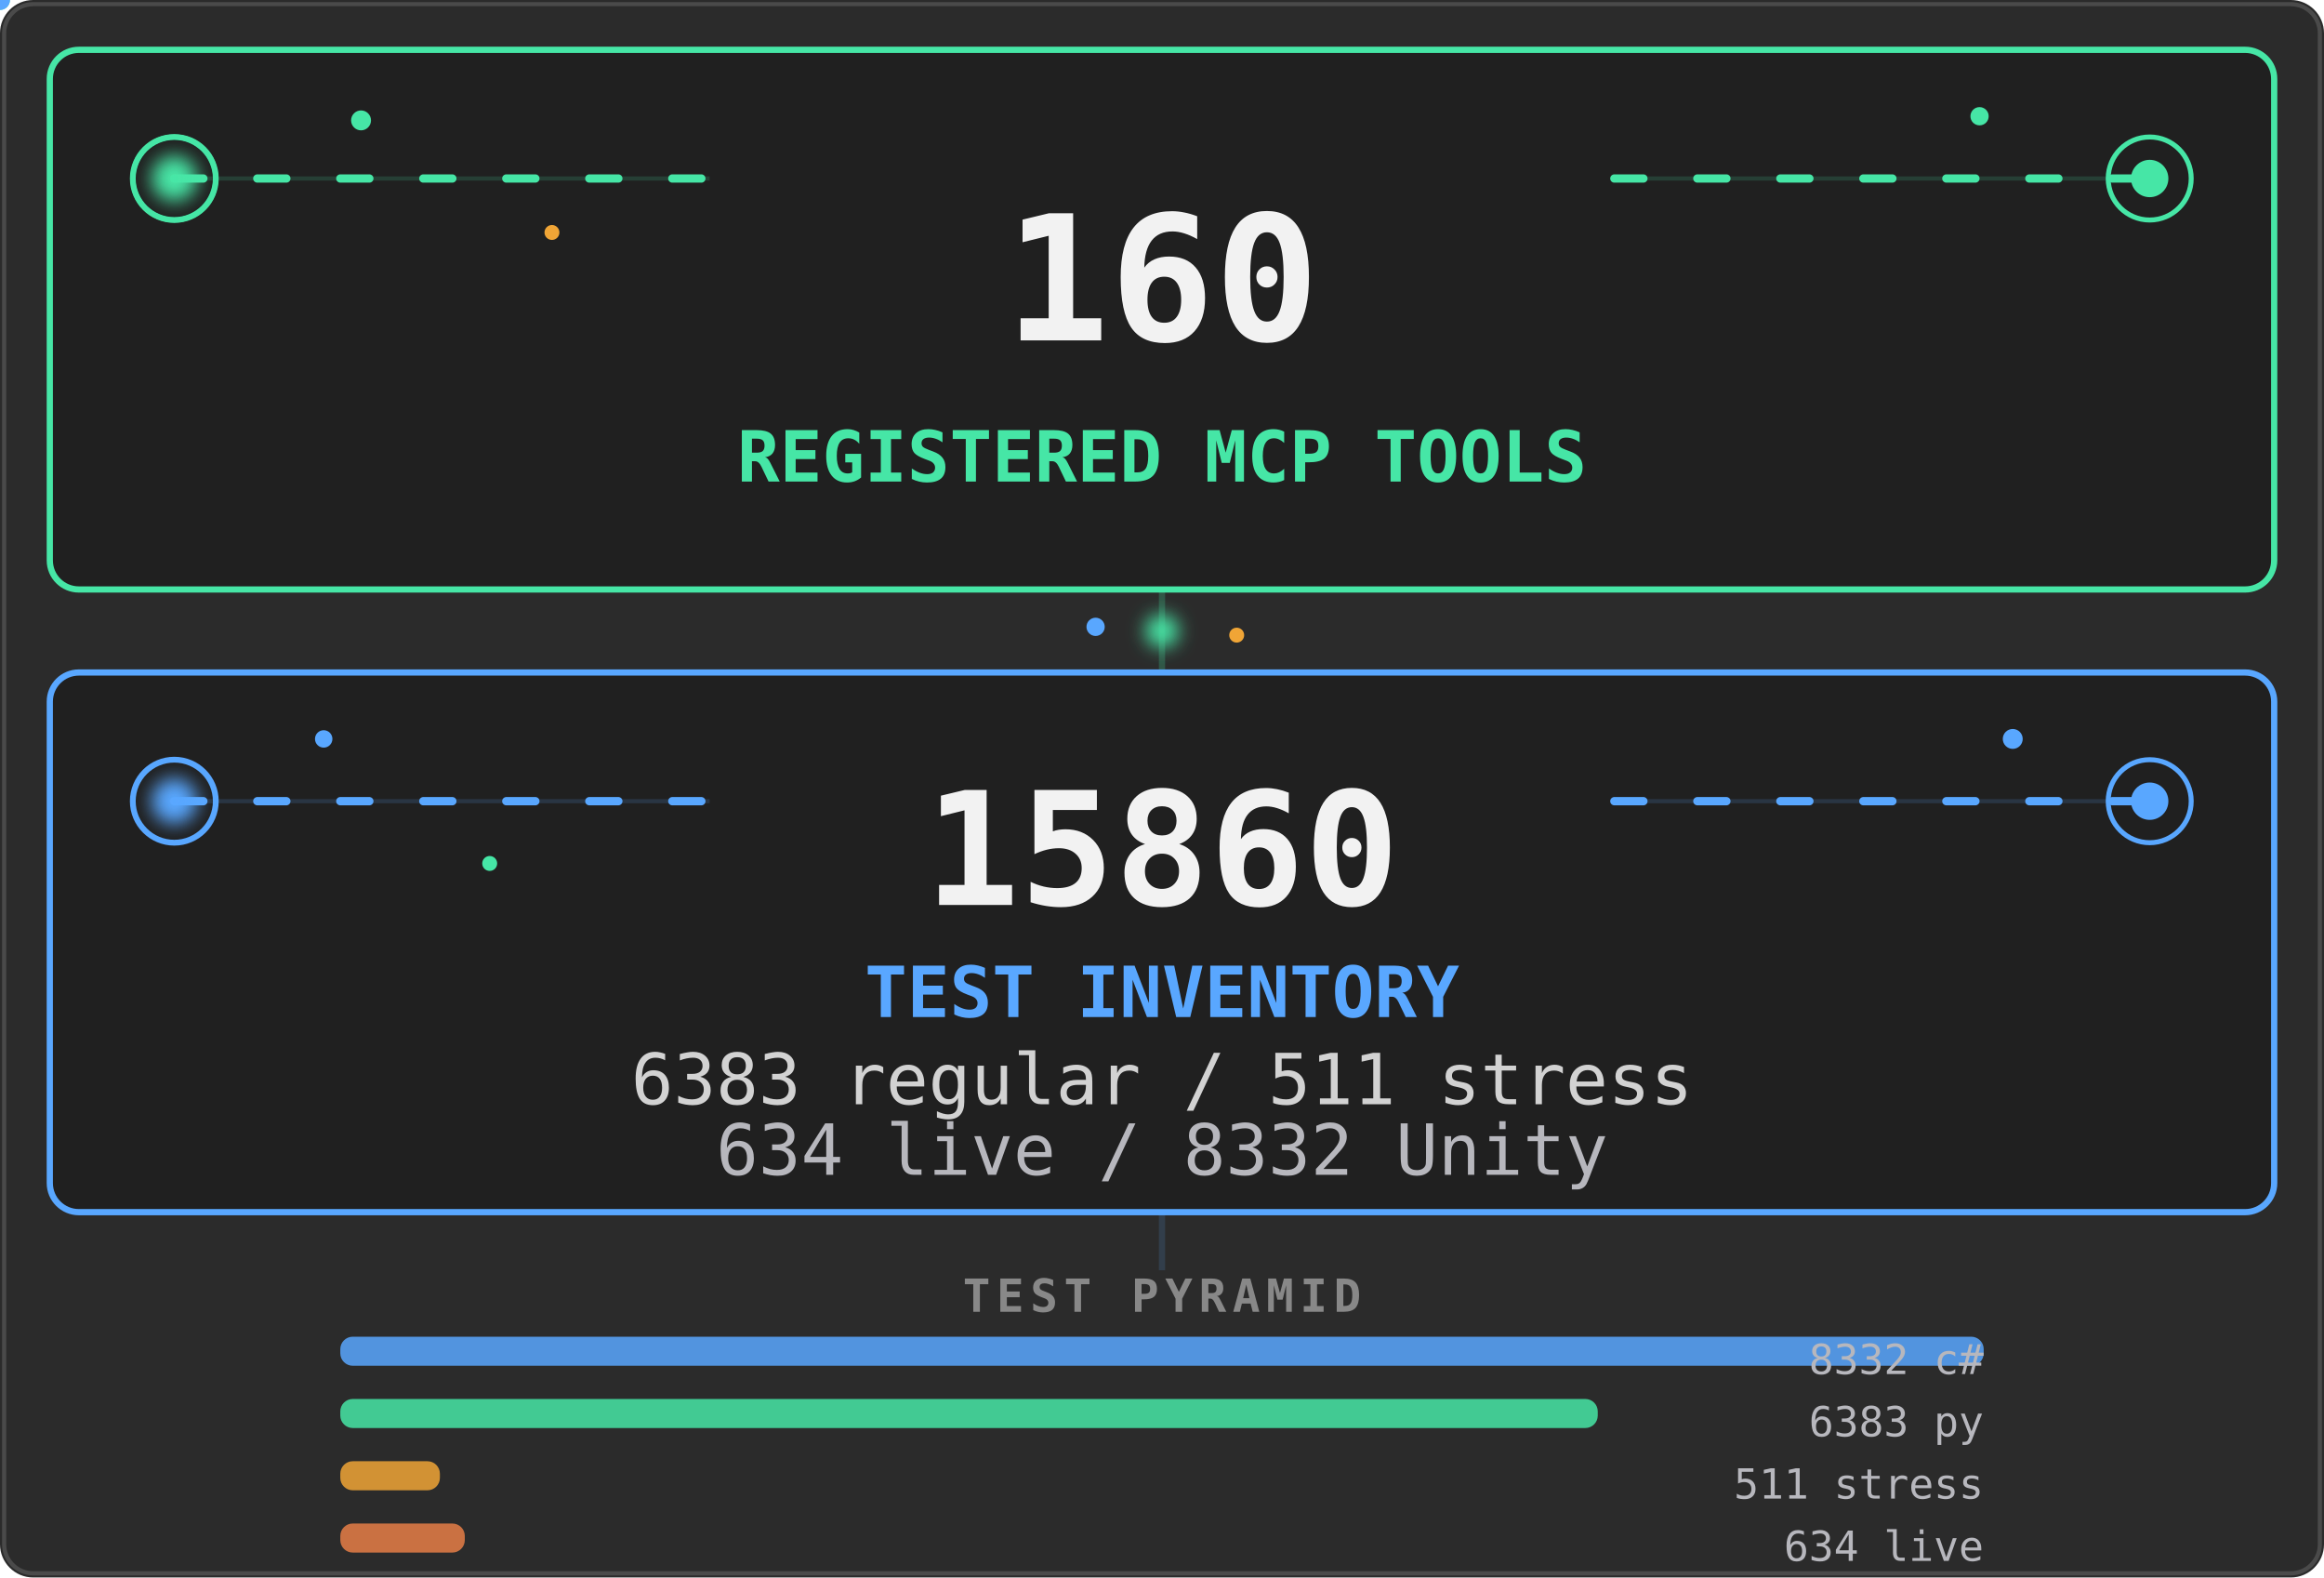
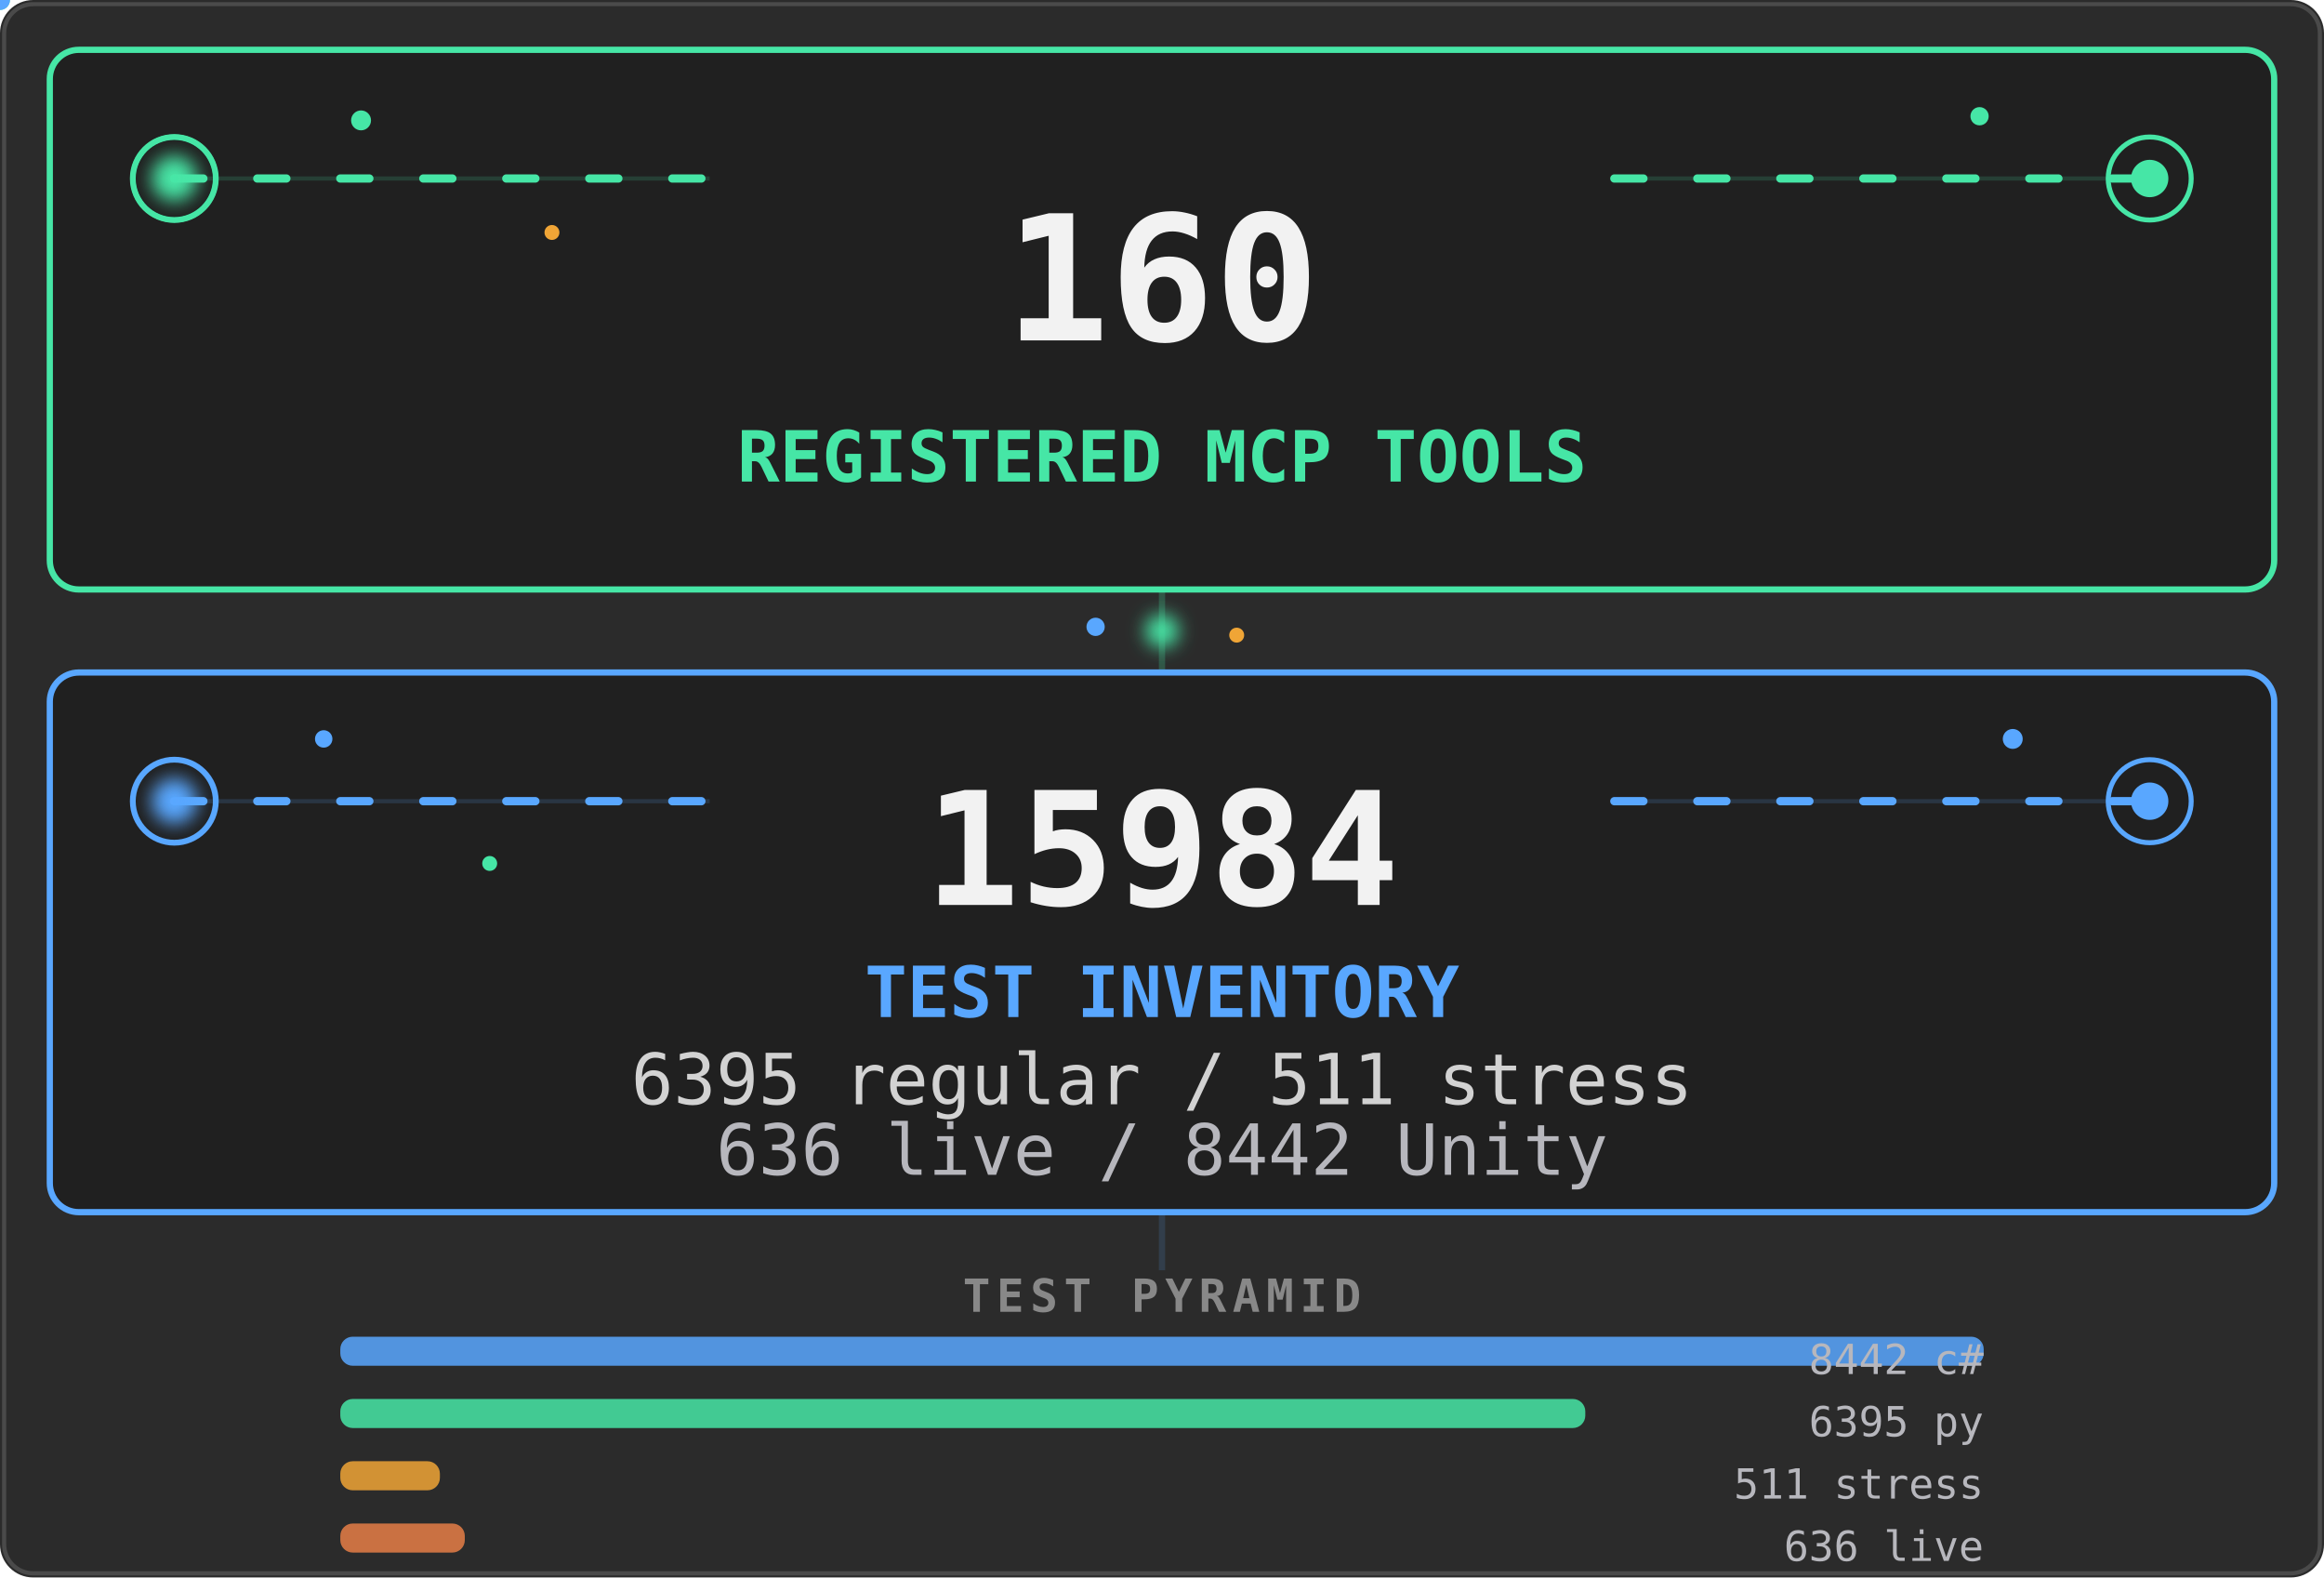
<svg xmlns="http://www.w3.org/2000/svg" viewBox="0 0 560 380" width="560" height="380" role="img" aria-labelledby="stats-title stats-desc">
  <defs>
    <filter id="stats-core-glow" x="-80%" y="-80%" width="260%" height="260%">
      <feGaussianBlur stdDeviation="2.2" />
    </filter>
    <clipPath id="stats-tools-clip">
      <rect x="12" y="12" width="536" height="130" rx="7" />
    </clipPath>
    <clipPath id="stats-tests-clip">
      <rect x="12" y="162" width="536" height="130" rx="7" />
    </clipPath>
    <linearGradient id="stats-tools-scan" x1="0" y1="0" x2="1" y2="0">
      <stop offset="0" stop-color="#46e6a6" stop-opacity="0" />
      <stop offset=".5" stop-color="#46e6a6" stop-opacity=".2" />
      <stop offset="1" stop-color="#46e6a6" stop-opacity="0" />
    </linearGradient>
    <linearGradient id="stats-tests-scan" x1="0" y1="0" x2="1" y2="0">
      <stop offset="0" stop-color="#59a7ff" stop-opacity="0" />
      <stop offset=".5" stop-color="#59a7ff" stop-opacity=".18" />
      <stop offset="1" stop-color="#59a7ff" stop-opacity="0" />
    </linearGradient>
  </defs>
  <style>
    .stats-card {
      fill: #202020;
      stroke-width: 1.5;
    }
    .stats-aura {
      transform-box: fill-box;
      transform-origin: center;
      animation: stats-aura-breathe 4.2s ease-in-out infinite;
    }
    .stats-aura-tests { animation-delay: -2.1s; }
    .stats-flow {
      fill: none;
      stroke-width: 2;
      stroke-linecap: round;
      stroke-dasharray: 7 13;
      animation: stats-flow 3.8s linear infinite;
    }
    .stats-flow-tests {
      animation-delay: -1.9s;
      animation-duration: 4.4s;
    }
    .stats-ring {
      fill: none;
      transform-box: fill-box;
      transform-origin: center;
      animation: stats-ring-life 3.2s ease-out infinite;
    }
    .stats-ring-mid { animation-delay: -1.05s; }
    .stats-ring-late { animation-delay: -2.1s; }
    .stats-ring-tests { animation-duration: 3.7s; }
    .stats-core {
      transform-box: fill-box;
      transform-origin: center;
      animation: stats-core-life 2.8s ease-in-out infinite;
    }
    .stats-core-tests {
      animation-delay: -1.4s;
      animation-duration: 3.2s;
    }
    .stats-scan {
      animation: stats-scan-yoyo 5.4s ease-in-out infinite alternate;
    }
    .stats-scan-tests {
      animation-delay: -2.7s;
      animation-duration: 6.2s;
    }
    .stats-spore {
      transform-box: fill-box;
      transform-origin: center;
      animation: stats-spore-drift 5.1s ease-in-out infinite alternate;
    }
    .stats-spore-b { animation-delay: -1.7s; animation-duration: 6.3s; }
    .stats-spore-c { animation-delay: -3.4s; animation-duration: 4.7s; }
    .stats-spore-phase-1 { animation-delay: -.6s; animation-duration: 5.5s; }
    .stats-spore-phase-2 { animation-delay: -1.3s; animation-duration: 4.8s; }
    .stats-spore-phase-3 { animation-delay: -2.2s; animation-duration: 6s; }
    .stats-spore-phase-4 { animation-delay: -3.1s; animation-duration: 5.2s; }
    .stats-spore-phase-5 { animation-delay: -4s; animation-duration: 6.6s; }
    .stats-spore-phase-6 { animation-delay: -4.8s; animation-duration: 5.8s; }
    .stats-bridge {
      transform-box: fill-box;
      transform-origin: center;
      animation: stats-bridge-life 3.6s ease-in-out infinite;
    }
    .motion-particle { pointer-events: none; }
    @keyframes stats-aura-breathe {
      0%, 100% { opacity: .07; transform: scale(.985); }
      50% { opacity: .2; transform: scale(1.015); }
    }
    @keyframes stats-flow {
      from { stroke-dashoffset: 0; }
      to { stroke-dashoffset: -40; }
    }
    @keyframes stats-ring-life {
      0% { opacity: .7; transform: scale(.45); }
      72%, 100% { opacity: 0; transform: scale(1.85); }
    }
    @keyframes stats-core-life {
      0%, 100% { opacity: .8; transform: scale(.86); }
      50% { opacity: 1; transform: scale(1.12); }
    }
    @keyframes stats-scan-yoyo {
      0% { opacity: 0; transform: translateX(-76px); }
      16%, 84% { opacity: .8; }
      100% { opacity: 0; transform: translateX(596px); }
    }
    @keyframes stats-spore-drift {
      0% { opacity: .2; transform: translate(-5px, 4px) scale(.72); }
      48% { opacity: .72; transform: translate(4px, -5px) scale(1.12); }
      100% { opacity: .3; transform: translate(9px, 3px) scale(.84); }
    }
    @keyframes stats-bridge-life {
      0%, 100% { opacity: .38; transform: scale(.82); }
      50% { opacity: 1; transform: scale(1.12); }
    }
    @media (prefers-reduced-motion: reduce) {
      .stats-aura, .stats-flow, .stats-ring, .stats-core,
      .stats-scan, .stats-spore, .stats-bridge {
        animation: none !important;
      }
      .stats-aura { opacity: .1; }
      .stats-flow { stroke-dasharray: none; opacity: .42; }
      .stats-ring { opacity: .18; }
      .stats-core { opacity: 1; }
      .stats-scan, .motion-particle { display: none; }
      .stats-spore { opacity: .3; }
      .stats-bridge { opacity: .75; }
    }
  </style>
  <rect width="560" height="380" rx="8" fill="#2b2b2b" />
  <rect x="1" y="1" width="558" height="378" rx="7" fill="none" stroke="#4a4a4a" />
  <path d="M280 142V162" stroke="#46e6a6" stroke-width="1.5" opacity=".22" />
  <circle class="stats-bridge" cx="280" cy="152" r="4" fill="#46e6a6" filter="url(#stats-core-glow)" />
  <circle class="stats-spore stats-spore-b stats-spore-phase-1" cx="264" cy="151" r="2.2" fill="#59a7ff" />
  <circle class="stats-spore stats-spore-c stats-spore-phase-2" cx="298" cy="153" r="1.8" fill="#f0a536" />
  <rect class="stats-aura" x="12" y="12" width="536" height="130" rx="7" fill="#46e6a6" />
  <rect class="stats-card" x="12" y="12" width="536" height="130" rx="7" stroke="#46e6a6" />
  <g clip-path="url(#stats-tools-clip)">
    <rect class="stats-scan" x="-70" y="12" width="74" height="130" fill="url(#stats-tools-scan)" />
  </g>
  <path d="M42 43H171M389 43H518" stroke="#46e6a6" opacity=".16" />
  <path class="stats-flow" d="M42 43H171M389 43H518" stroke="#46e6a6" />
  <g aria-hidden="true">
    <circle class="stats-ring" cx="42" cy="43" r="10" stroke="#46e6a6" stroke-width="1.4" />
    <circle class="stats-ring stats-ring-mid" cx="42" cy="43" r="10" stroke="#46e6a6" stroke-width="1.2" />
    <circle class="stats-ring stats-ring-late" cx="518" cy="43" r="10" stroke="#46e6a6" stroke-width="1.2" />
    <circle class="stats-core" cx="42" cy="43" r="5.5" fill="#46e6a6" filter="url(#stats-core-glow)" />
    <circle class="stats-core" cx="518" cy="43" r="4.5" fill="#46e6a6" />
    <circle class="stats-spore" cx="87" cy="29" r="2.4" fill="#46e6a6" />
    <circle class="stats-spore stats-spore-b stats-spore-phase-3" cx="133" cy="56" r="1.8" fill="#f0a536" />
    <circle class="stats-spore stats-spore-c stats-spore-phase-4" cx="477" cy="28" r="2.2" fill="#46e6a6" />
    <g class="motion-particle">
      <circle r="2.4" fill="#46e6a6">
        <animateMotion dur="4.8s" begin="-1.3s" repeatCount="indefinite" path="M42 43H171" />
        <animate attributeName="opacity" values="0;.9;.9;0" dur="4.8s" begin="-1.3s" repeatCount="indefinite" />
      </circle>
    </g>
    <g class="motion-particle">
      <circle r="2" fill="#46e6a6">
        <animateMotion dur="5.6s" begin="-4.1s" repeatCount="indefinite" path="M389 43H518" />
        <animate attributeName="opacity" values="0;.75;.75;0" dur="5.6s" begin="-4.1s" repeatCount="indefinite" />
      </circle>
    </g>
  </g>
  <g font-family="ui-monospace, SFMono-Regular, Menlo, Consolas, monospace">
    <text x="280" y="82" text-anchor="middle" fill="#f2f2f2" font-size="42" data-biome-marker="TOOLS" font-weight="700" data-mobile-critical="true">160</text>
    <text x="280" y="116" text-anchor="middle" fill="#46e6a6" font-size="17" font-weight="700" data-mobile-critical="true">REGISTERED MCP TOOLS</text>
  </g>
  <rect class="stats-aura stats-aura-tests" x="12" y="162" width="536" height="130" rx="7" fill="#59a7ff" />
  <rect class="stats-card stats-card-tests" x="12" y="162" width="536" height="130" rx="7" stroke="#59a7ff" />
  <g clip-path="url(#stats-tests-clip)">
    <rect class="stats-scan stats-scan-tests" x="-70" y="162" width="74" height="130" fill="url(#stats-tests-scan)" />
  </g>
  <path d="M42 193H171M389 193H518" stroke="#59a7ff" opacity=".16" />
  <path class="stats-flow stats-flow-tests" d="M42 193H171M389 193H518" stroke="#59a7ff" />
  <g aria-hidden="true">
    <circle class="stats-ring stats-ring-tests" cx="42" cy="193" r="10" stroke="#59a7ff" stroke-width="1.4" />
    <circle class="stats-ring stats-ring-mid stats-ring-tests" cx="518" cy="193" r="10" stroke="#59a7ff" stroke-width="1.2" />
    <circle class="stats-core stats-core-tests" cx="42" cy="193" r="5.5" fill="#59a7ff" filter="url(#stats-core-glow)" />
    <circle class="stats-core stats-core-tests" cx="518" cy="193" r="4.5" fill="#59a7ff" />
    <circle class="stats-spore stats-spore-c stats-spore-phase-5" cx="78" cy="178" r="2.1" fill="#59a7ff" />
    <circle class="stats-spore stats-spore-phase-6" cx="118" cy="208" r="1.8" fill="#46e6a6" />
    <circle class="stats-spore stats-spore-b stats-spore-phase-2" cx="485" cy="178" r="2.4" fill="#59a7ff" />
    <g class="motion-particle">
      <circle r="2.4" fill="#59a7ff">
        <animateMotion dur="5.2s" begin="-3.7s" repeatCount="indefinite" path="M42 193H171" />
        <animate attributeName="opacity" values="0;.9;.9;0" dur="5.2s" begin="-3.7s" repeatCount="indefinite" />
      </circle>
    </g>
    <g class="motion-particle">
      <circle r="2" fill="#59a7ff">
        <animateMotion dur="4.6s" begin="-.8s" repeatCount="indefinite" path="M389 193H518" />
        <animate attributeName="opacity" values="0;.75;.75;0" dur="4.6s" begin="-.8s" repeatCount="indefinite" />
      </circle>
    </g>
  </g>
  <g font-family="ui-monospace, SFMono-Regular, Menlo, Consolas, monospace">
-     <text x="280" y="218" text-anchor="middle" fill="#f2f2f2" font-size="38" data-biome-marker="TESTS" font-weight="700" data-mobile-critical="true">15860</text>
+     <text x="280" y="218" text-anchor="middle" fill="#f2f2f2" font-size="38" data-biome-marker="TESTS" font-weight="700" data-mobile-critical="true">15984</text>
    <text x="280" y="245" text-anchor="middle" fill="#59a7ff" font-size="17" font-weight="700" data-mobile-critical="true">TEST INVENTORY</text>
-     <text x="280" y="266" text-anchor="middle" fill="#d2d2d2" font-size="17" data-biome-marker="BREAKDOWN_PRIMARY" data-mobile-critical="true">6383 regular / 511 stress</text>
-     <text x="280" y="283" text-anchor="middle" fill="#b7b7bd" font-size="17" data-biome-marker="BREAKDOWN_SECONDARY" data-mobile-critical="true">634 live / 8332 Unity</text>
+     <text x="280" y="266" text-anchor="middle" fill="#d2d2d2" font-size="17" data-biome-marker="BREAKDOWN_PRIMARY" data-mobile-critical="true">6395 regular / 511 stress</text>
+     <text x="280" y="283" text-anchor="middle" fill="#b7b7bd" font-size="17" data-biome-marker="BREAKDOWN_SECONDARY" data-mobile-critical="true">636 live / 8442 Unity</text>
  </g>
  <path d="M280 292V306" stroke="#59a7ff" stroke-width="1.5" opacity=".15" />
  <g font-family="ui-monospace, SFMono-Regular, Menlo, Consolas, monospace">
    <text x="280" y="316" text-anchor="middle" fill="#888" font-size="11" font-weight="600" letter-spacing="1.5">TEST PYRAMID</text>
    <rect data-biome-bar="CS" x="82" y="322" height="7" width="396" rx="3" fill="#59a7ff" opacity=".85" />
-     <text data-biome-bar-label="CS" x="478" y="331" text-anchor="end" fill="#b7b7bd" font-size="10">8332 c#</text>
-     <rect data-biome-bar="PY" x="82" y="337" height="7" width="303" rx="3" fill="#46e6a6" opacity=".85" />
-     <text data-biome-bar-label="PY" x="478" y="346" text-anchor="end" fill="#b7b7bd" font-size="10">6383 py</text>
+     <text data-biome-bar-label="CS" x="478" y="331" text-anchor="end" fill="#b7b7bd" font-size="10">8442 c#</text>
+     <rect data-biome-bar="PY" x="82" y="337" height="7" width="300" rx="3" fill="#46e6a6" opacity=".85" />
+     <text data-biome-bar-label="PY" x="478" y="346" text-anchor="end" fill="#b7b7bd" font-size="10">6395 py</text>
    <rect data-biome-bar="STRESS" x="82" y="352" height="7" width="24" rx="3" fill="#f0a536" opacity=".85" />
    <text data-biome-bar-label="STRESS" x="478" y="361" text-anchor="end" fill="#b7b7bd" font-size="10">511 stress</text>
    <rect data-biome-bar="LIVE" x="82" y="367" height="7" width="30" rx="3" fill="#e67e46" opacity=".85" />
-     <text data-biome-bar-label="LIVE" x="478" y="376" text-anchor="end" fill="#b7b7bd" font-size="10">634 live</text>
+     <text data-biome-bar-label="LIVE" x="478" y="376" text-anchor="end" fill="#b7b7bd" font-size="10">636 live</text>
  </g>
</svg>
